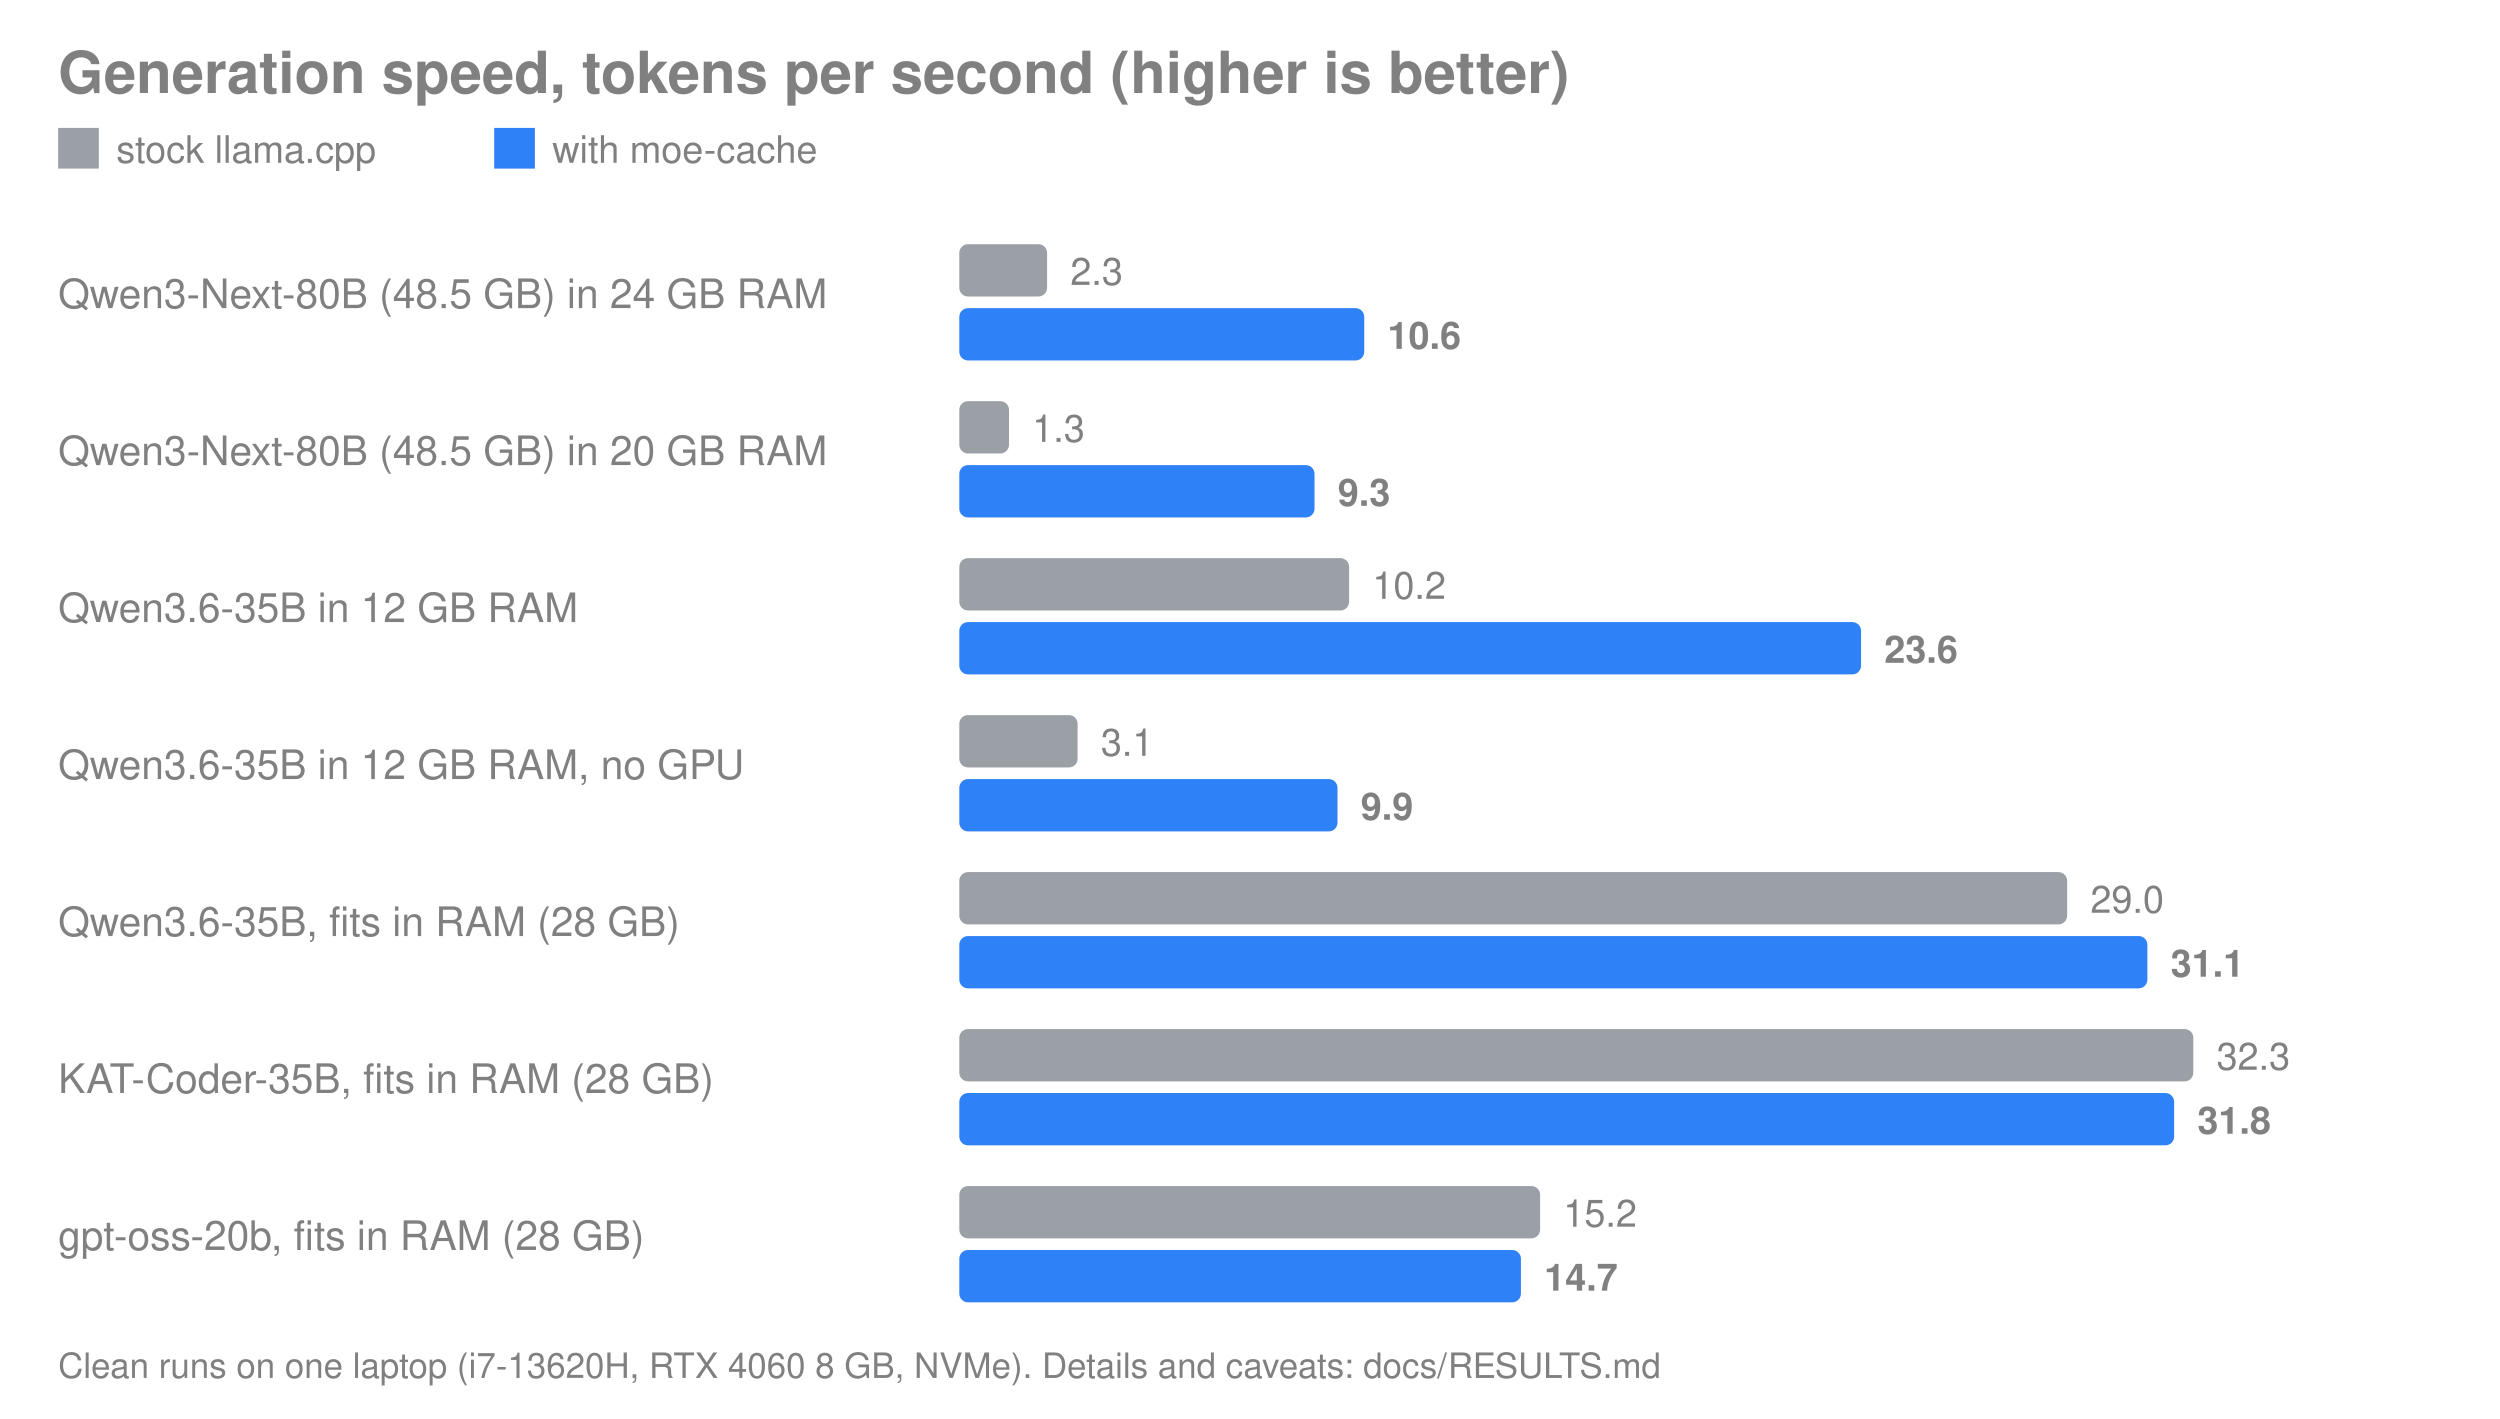
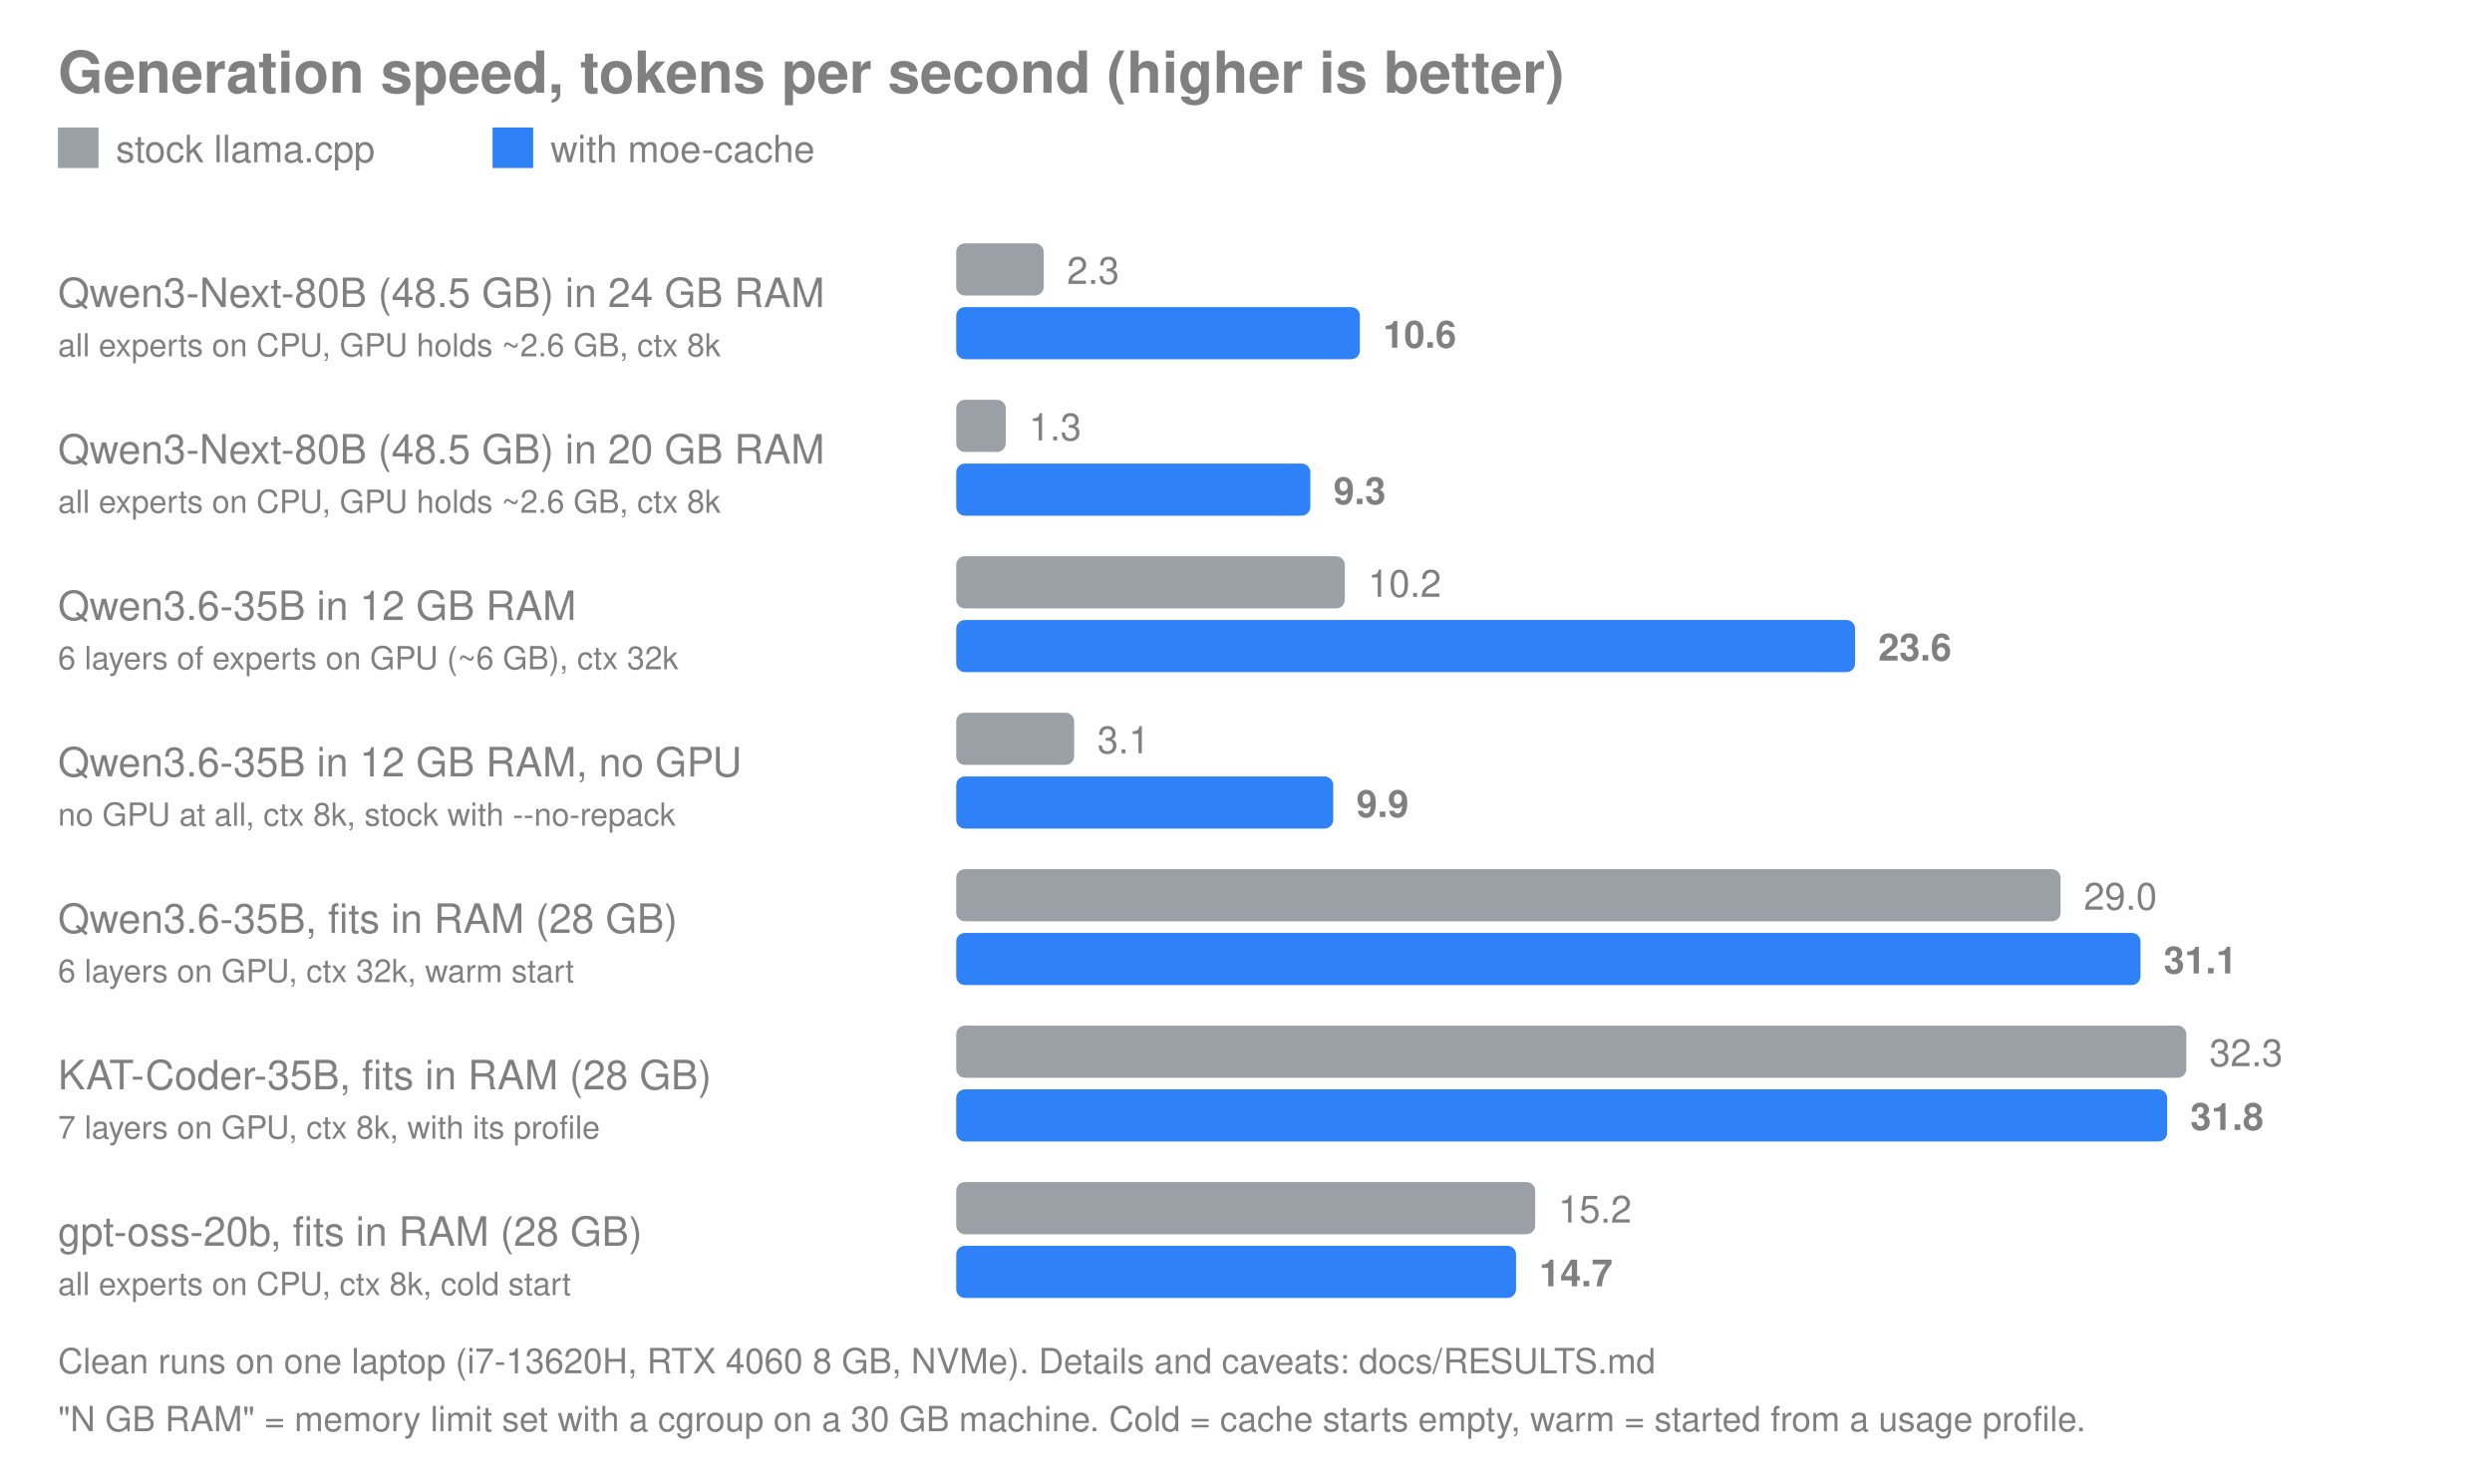
- <svg xmlns="http://www.w3.org/2000/svg" width="860" height="488" viewBox="0 0 860 488" font-family="Helvetica,Arial,sans-serif">
+ <svg xmlns="http://www.w3.org/2000/svg" width="860" height="512" viewBox="0 0 860 512" font-family="Helvetica,Arial,sans-serif">
  <text x="20" y="32" font-size="20" font-weight="bold" fill="#808080">Generation speed, tokens per second (higher is better)</text>
  <rect x="20" y="44" width="14" height="14" fill="#9aa0a6" />
  <text x="40" y="56" font-size="13" fill="#808080">stock llama.cpp</text>
  <rect x="170" y="44" width="14" height="14" fill="#2f81f7" />
  <text x="190" y="56" font-size="13" fill="#808080">with moe-cache</text>
  <text x="20" y="106" font-size="14" fill="#808080">Qwen3-Next-80B (48.5 GB) in 24 GB RAM</text>
+   <text x="20" y="123" font-size="11" fill="#808080">all experts on CPU, GPU holds ~2.6 GB, ctx 8k</text>
  <rect x="330" y="84" width="30.2" height="18" rx="3" fill="#9aa0a6" />
  <text x="368.2" y="98" font-size="13" fill="#808080">2.3</text>
  <rect x="330" y="106" width="139.3" height="18" rx="3" fill="#2f81f7" />
  <text x="477.3" y="120" font-size="13" font-weight="bold" fill="#808080">10.6</text>
  <text x="20" y="160" font-size="14" fill="#808080">Qwen3-Next-80B (48.5 GB) in 20 GB RAM</text>
+   <text x="20" y="177" font-size="11" fill="#808080">all experts on CPU, GPU holds ~2.6 GB, ctx 8k</text>
  <rect x="330" y="138" width="17.1" height="18" rx="3" fill="#9aa0a6" />
  <text x="355.1" y="152" font-size="13" fill="#808080">1.3</text>
  <rect x="330" y="160" width="122.2" height="18" rx="3" fill="#2f81f7" />
  <text x="460.2" y="174" font-size="13" font-weight="bold" fill="#808080">9.3</text>
  <text x="20" y="214" font-size="14" fill="#808080">Qwen3.6-35B in 12 GB RAM</text>
+   <text x="20" y="231" font-size="11" fill="#808080">6 layers of experts on GPU (~6 GB), ctx 32k</text>
  <rect x="330" y="192" width="134.1" height="18" rx="3" fill="#9aa0a6" />
  <text x="472.1" y="206" font-size="13" fill="#808080">10.2</text>
  <rect x="330" y="214" width="310.2" height="18" rx="3" fill="#2f81f7" />
  <text x="648.2" y="228" font-size="13" font-weight="bold" fill="#808080">23.6</text>
  <text x="20" y="268" font-size="14" fill="#808080">Qwen3.6-35B in 12 GB RAM, no GPU</text>
+   <text x="20" y="285" font-size="11" fill="#808080">no GPU at all, ctx 8k, stock with --no-repack</text>
  <rect x="330" y="246" width="40.7" height="18" rx="3" fill="#9aa0a6" />
  <text x="378.7" y="260" font-size="13" fill="#808080">3.1</text>
  <rect x="330" y="268" width="130.1" height="18" rx="3" fill="#2f81f7" />
  <text x="468.1" y="282" font-size="13" font-weight="bold" fill="#808080">9.9</text>
  <text x="20" y="322" font-size="14" fill="#808080">Qwen3.6-35B, fits in RAM (28 GB)</text>
+   <text x="20" y="339" font-size="11" fill="#808080">6 layers on GPU, ctx 32k, warm start</text>
  <rect x="330" y="300" width="381.1" height="18" rx="3" fill="#9aa0a6" />
  <text x="719.1" y="314" font-size="13" fill="#808080">29.0</text>
  <rect x="330" y="322" width="408.7" height="18" rx="3" fill="#2f81f7" />
  <text x="746.7" y="336" font-size="13" font-weight="bold" fill="#808080">31.1</text>
  <text x="20" y="376" font-size="14" fill="#808080">KAT-Coder-35B, fits in RAM (28 GB)</text>
+   <text x="20" y="393" font-size="11" fill="#808080">7 layers on GPU, ctx 8k, with its profile</text>
  <rect x="330" y="354" width="424.5" height="18" rx="3" fill="#9aa0a6" />
  <text x="762.5" y="368" font-size="13" fill="#808080">32.3</text>
  <rect x="330" y="376" width="417.9" height="18" rx="3" fill="#2f81f7" />
  <text x="755.9" y="390" font-size="13" font-weight="bold" fill="#808080">31.8</text>
  <text x="20" y="430" font-size="14" fill="#808080">gpt-oss-20b, fits in RAM (28 GB)</text>
+   <text x="20" y="447" font-size="11" fill="#808080">all experts on CPU, ctx 8k, cold start</text>
  <rect x="330" y="408" width="199.8" height="18" rx="3" fill="#9aa0a6" />
  <text x="537.8" y="422" font-size="13" fill="#808080">15.2</text>
  <rect x="330" y="430" width="193.2" height="18" rx="3" fill="#2f81f7" />
  <text x="531.2" y="444" font-size="13" font-weight="bold" fill="#808080">14.7</text>
  <text x="20" y="474" font-size="12" fill="#808080">Clean runs on one laptop (i7-13620H, RTX 4060 8 GB, NVMe). Details and caveats: docs/RESULTS.md</text>
+   <text x="20" y="494" font-size="12" fill="#808080">"N GB RAM" = memory limit set with a cgroup on a 30 GB machine. Cold = cache starts empty, warm = started from a usage profile.</text>
</svg>
